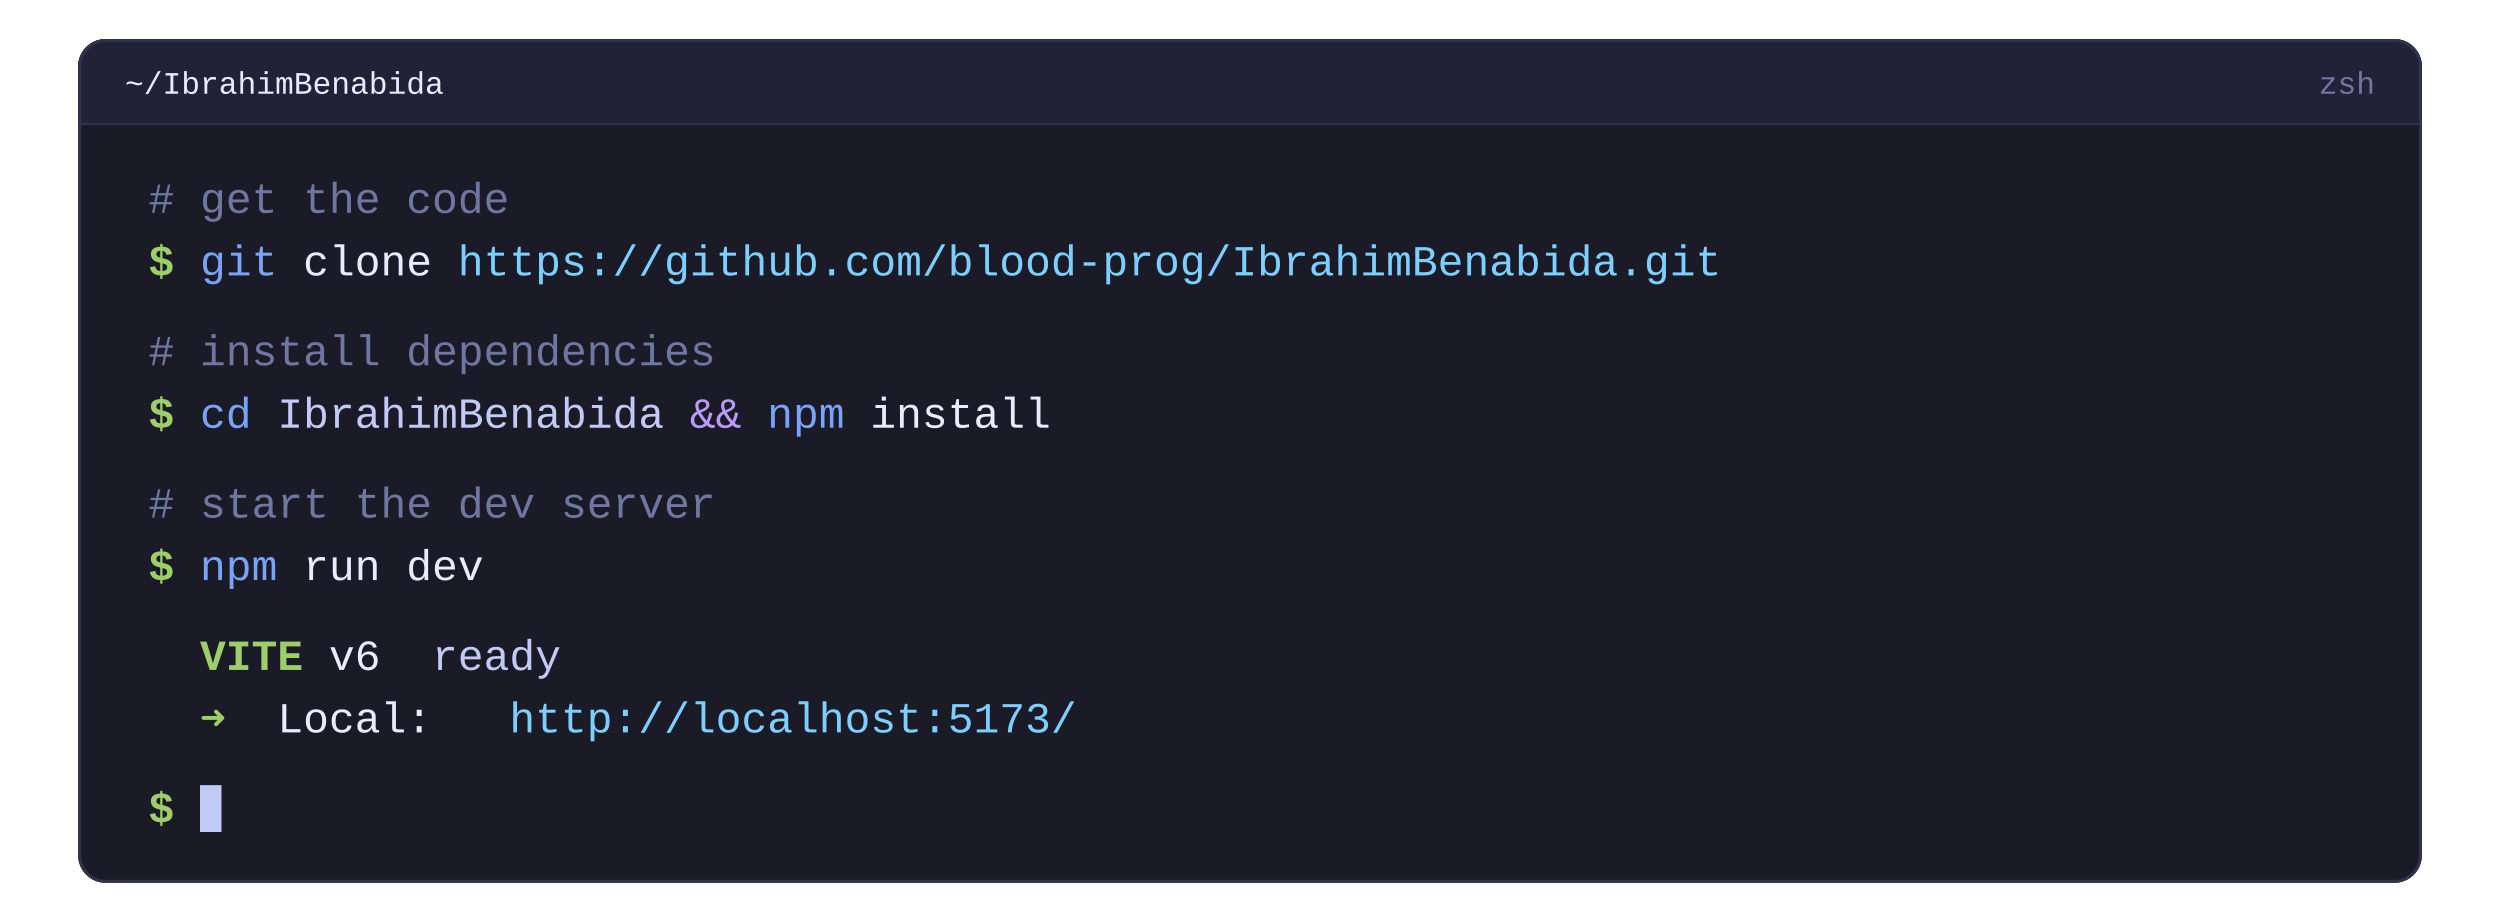
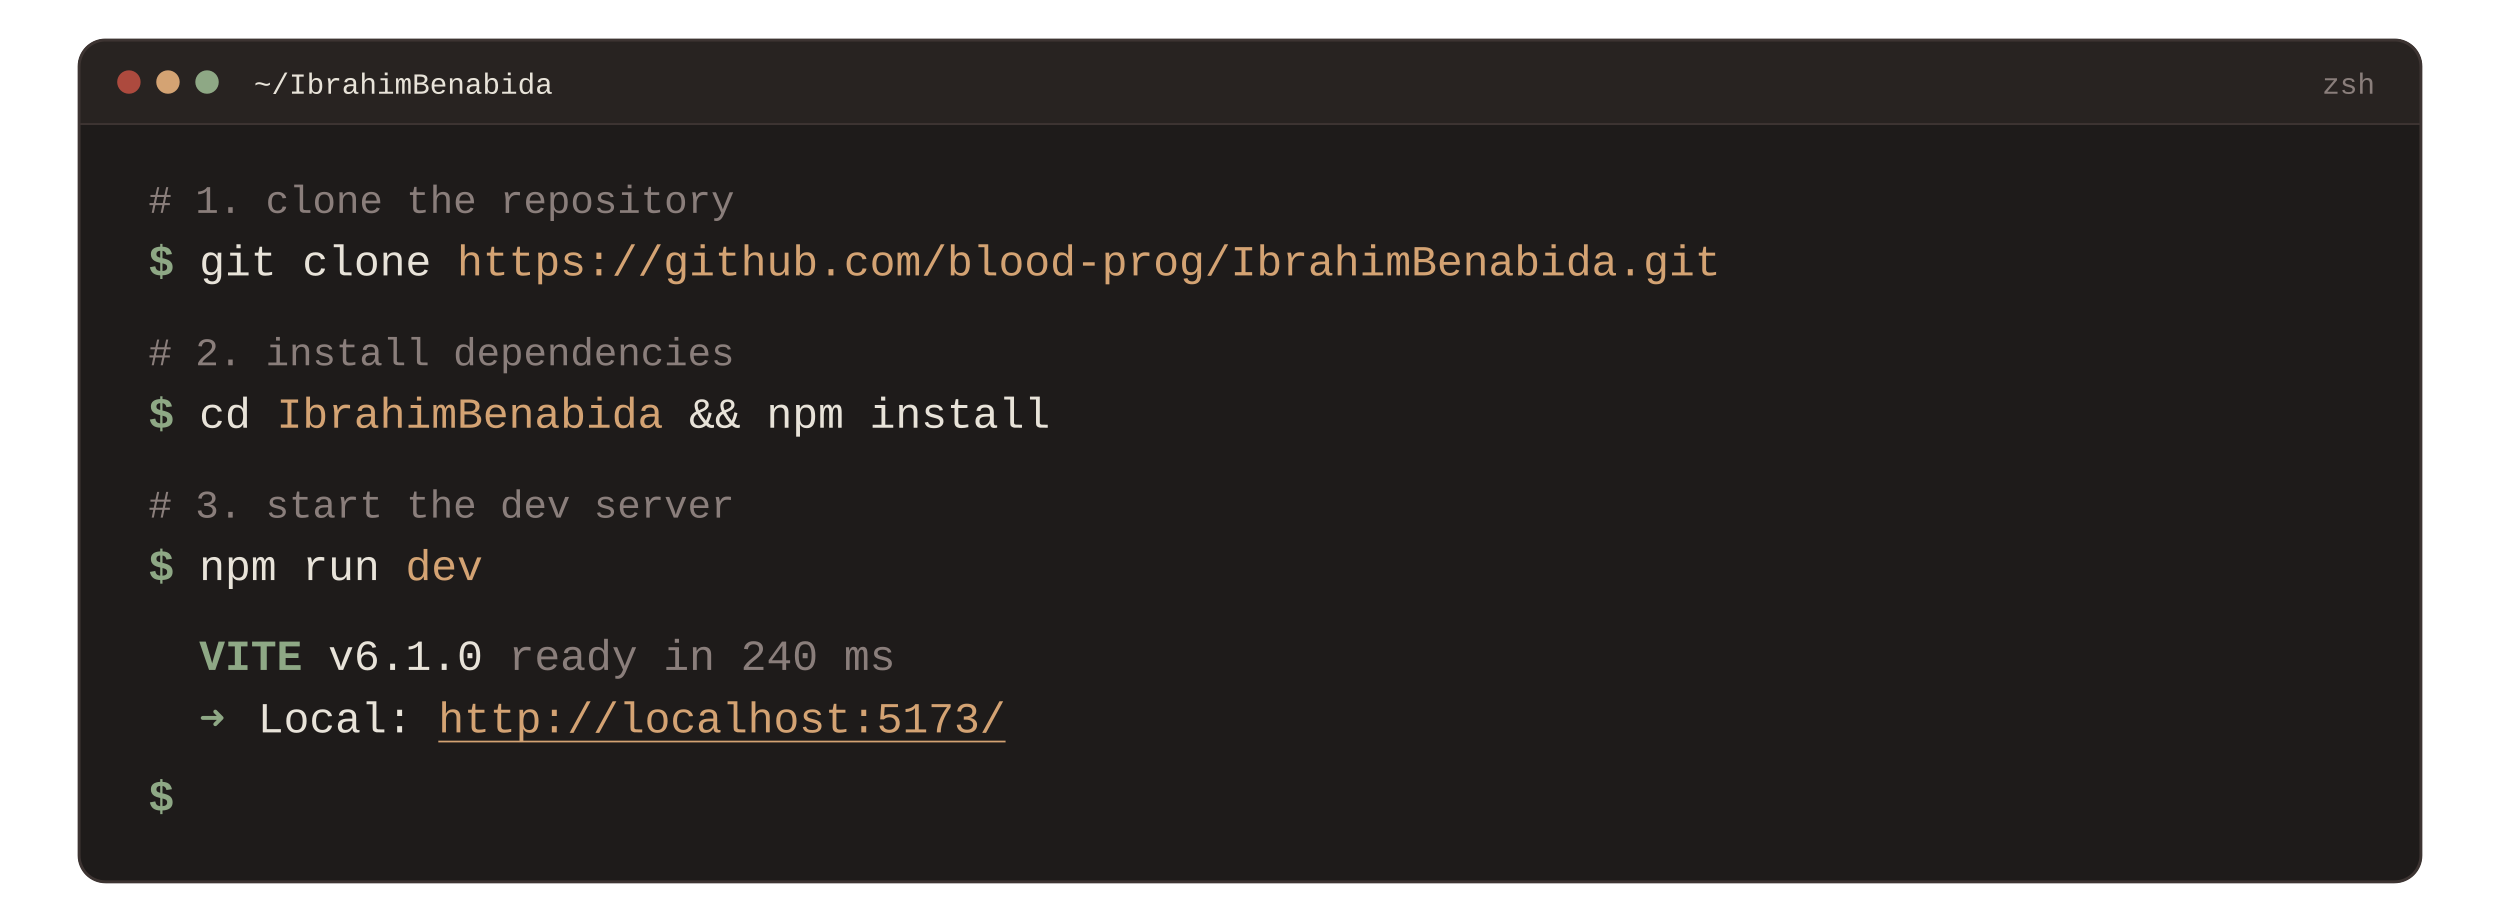
<svg xmlns="http://www.w3.org/2000/svg" viewBox="0 0 1280 472" width="1280" height="472" role="img" aria-labelledby="t d">
  <style>
.m{font-family:ui-monospace,SFMono-Regular,'SF Mono',Menlo,Consolas,'Liberation Mono','DejaVu Sans Mono',monospace}
- .cv{transform-box:fill-box;transform-origin:100% 50%;transform:scaleX(0)}
- .all{animation:fade 19.0s linear infinite}
- @keyframes cv0{0%,4.211%{transform:scaleX(1);animation-timing-function:steps(14,end)}6.257%,100%{transform:scaleX(0)}}@keyframes cv1{0%,7.368%{transform:scaleX(1);animation-timing-function:steps(61,end)}16.811%,100%{transform:scaleX(0)}}@keyframes cv2{0%,19.474%{transform:scaleX(1);animation-timing-function:steps(22,end)}22.690%,100%{transform:scaleX(0)}}@keyframes cv3{0%,23.684%{transform:scaleX(1);animation-timing-function:steps(35,end)}29.825%,100%{transform:scaleX(0)}}@keyframes cv4{0%,33.158%{transform:scaleX(1);animation-timing-function:steps(22,end)}36.374%,100%{transform:scaleX(0)}}@keyframes cv5{0%,37.368%{transform:scaleX(1);animation-timing-function:steps(13,end)}40.789%,100%{transform:scaleX(0)}}@keyframes o6{0%,43.158%{opacity:0}44.474%,100%{opacity:1}}@keyframes o7{0%,45.000%{opacity:0}46.316%,100%{opacity:1}}@keyframes o8{0%,49.474%{opacity:0}50.789%,100%{opacity:1}}@keyframes curpos{0%{transform:translate(76px,90px);animation-timing-function:steps(1,end)}4.211%{transform:translate(76.0px,90px);animation-timing-function:steps(14,end)}6.257%{transform:translate(260.8px,90px);animation-timing-function:steps(1,end)}7.368%{transform:translate(76.0px,122px);animation-timing-function:steps(61,end)}16.811%{transform:translate(881.2px,122px);animation-timing-function:steps(1,end)}19.474%{transform:translate(76.0px,168px);animation-timing-function:steps(22,end)}22.690%{transform:translate(366.4px,168px);animation-timing-function:steps(1,end)}23.684%{transform:translate(76.0px,200px);animation-timing-function:steps(35,end)}29.825%{transform:translate(538.0px,200px);animation-timing-function:steps(1,end)}33.158%{transform:translate(76.0px,246px);animation-timing-function:steps(22,end)}36.374%{transform:translate(366.4px,246px);animation-timing-function:steps(1,end)}37.368%{transform:translate(76.0px,278px);animation-timing-function:steps(13,end)}40.789%{transform:translate(247.6px,278px);animation-timing-function:steps(1,end)}49.474%{transform:translate(102.4px,402px);animation-timing-function:steps(1,end)}100%{transform:translate(102.4px,402px)}}@keyframes curblink{0%,49.474%{opacity:1;animation-timing-function:steps(1,end)}52.368%{opacity:0;animation-timing-function:steps(1,end)}55.263%{opacity:1;animation-timing-function:steps(1,end)}58.158%{opacity:0;animation-timing-function:steps(1,end)}61.053%{opacity:1;animation-timing-function:steps(1,end)}63.947%{opacity:0;animation-timing-function:steps(1,end)}66.842%{opacity:1;animation-timing-function:steps(1,end)}69.737%{opacity:0;animation-timing-function:steps(1,end)}72.632%{opacity:1;animation-timing-function:steps(1,end)}75.526%{opacity:0;animation-timing-function:steps(1,end)}78.421%{opacity:1;animation-timing-function:steps(1,end)}81.316%{opacity:0;animation-timing-function:steps(1,end)}84.211%{opacity:1;animation-timing-function:steps(1,end)}87.105%{opacity:0;animation-timing-function:steps(1,end)}90.000%{opacity:1;animation-timing-function:steps(1,end)}100%{opacity:1}}@keyframes fade{0%{opacity:1}88.947%{opacity:1}95.789%{opacity:0}100%{opacity:0}}
@media (prefers-reduced-motion:reduce){*{animation:none!important}}
</style>
  <defs>
    <clipPath id="pc">
      <rect x="40" y="20" width="1200" height="432" rx="14" />
    </clipPath>
+     <clipPath id="c1-clip">
+       <rect x="100" y="120" width="810" height="30">
+         <animate attributeName="width" values="0;0;810;810;810;0" keyTimes="0;0.055;0.21;0.91;0.96;1" dur="18s" repeatCount="indefinite" />
+       </rect>
+     </clipPath>
+     <clipPath id="c2-clip">
+       <rect x="100" y="198" width="470" height="30">
+         <animate attributeName="width" values="0;0;470;470;470;0" keyTimes="0;0.26;0.40;0.91;0.96;1" dur="18s" repeatCount="indefinite" />
+       </rect>
+     </clipPath>
+     <clipPath id="c3-clip">
+       <rect x="100" y="276" width="220" height="30">
+         <animate attributeName="width" values="0;0;220;220;220;0" keyTimes="0;0.45;0.54;0.91;0.96;1" dur="18s" repeatCount="indefinite" />
+       </rect>
+     </clipPath>
  </defs>
-   <rect x="40" y="20" width="1200" height="432" rx="14" fill="#1a1b26" />
+   <rect x="40" y="20" width="1200" height="432" rx="14" fill="#1E1B1A" />
  <g class="m" clip-path="url(#pc)">
-     <rect x="40" y="20" width="1200" height="44" fill="#202336" />
-     <rect x="40" y="63" width="1200" height="1" fill="#2f334d" />
-     <text x="64" y="48" font-size="16" fill="#e8ecff">~/IbrahimBenabida</text>
-     <text x="1216" y="48" font-size="16" fill="#6e77a1" text-anchor="end">zsh</text>
-     <g class="all">
-       <text x="76.0" y="109" font-size="22" font-weight="400" fill="#6e77a1" textLength="13.2" lengthAdjust="spacing">#</text>
-       <text x="102.4" y="109" font-size="22" font-weight="400" fill="#6e77a1" textLength="39.6" lengthAdjust="spacing">get</text>
-       <text x="155.2" y="109" font-size="22" font-weight="400" fill="#6e77a1" textLength="39.6" lengthAdjust="spacing">the</text>
-       <text x="208.0" y="109" font-size="22" font-weight="400" fill="#6e77a1" textLength="52.8" lengthAdjust="spacing">code</text>
-       <rect class="cv" style="animation:cv0 19.0s linear infinite" x="76" y="86" width="186.8" height="32" fill="#1a1b26" />
-       <text x="76.0" y="141" font-size="22" font-weight="700" fill="#9ece6a" textLength="13.2" lengthAdjust="spacing">$</text>
-       <text x="102.4" y="141" font-size="22" font-weight="400" fill="#7aa2f7" textLength="39.6" lengthAdjust="spacing">git</text>
-       <text x="155.2" y="141" font-size="22" font-weight="400" fill="#e8ecff" textLength="66.0" lengthAdjust="spacing">clone</text>
-       <text x="234.4" y="141" font-size="22" font-weight="400" fill="#7dcfff" textLength="646.8" lengthAdjust="spacing">https://github.com/blood-prog/IbrahimBenabida.git</text>
-       <rect class="cv" style="animation:cv1 19.0s linear infinite" x="76" y="118" width="807.2" height="32" fill="#1a1b26" />
-       <text x="76.0" y="187" font-size="22" font-weight="400" fill="#6e77a1" textLength="13.2" lengthAdjust="spacing">#</text>
-       <text x="102.4" y="187" font-size="22" font-weight="400" fill="#6e77a1" textLength="92.4" lengthAdjust="spacing">install</text>
-       <text x="208.0" y="187" font-size="22" font-weight="400" fill="#6e77a1" textLength="158.4" lengthAdjust="spacing">dependencies</text>
-       <rect class="cv" style="animation:cv2 19.0s linear infinite" x="76" y="164" width="292.4" height="32" fill="#1a1b26" />
-       <text x="76.0" y="219" font-size="22" font-weight="700" fill="#9ece6a" textLength="13.2" lengthAdjust="spacing">$</text>
-       <text x="102.4" y="219" font-size="22" font-weight="400" fill="#7aa2f7" textLength="26.4" lengthAdjust="spacing">cd</text>
-       <text x="142.0" y="219" font-size="22" font-weight="400" fill="#c0caf5" textLength="198.0" lengthAdjust="spacing">IbrahimBenabida</text>
-       <text x="353.2" y="219" font-size="22" font-weight="400" fill="#bb9af7" textLength="26.4" lengthAdjust="spacing">&amp;&amp;</text>
-       <text x="392.8" y="219" font-size="22" font-weight="400" fill="#7aa2f7" textLength="39.6" lengthAdjust="spacing">npm</text>
-       <text x="445.6" y="219" font-size="22" font-weight="400" fill="#e8ecff" textLength="92.4" lengthAdjust="spacing">install</text>
-       <rect class="cv" style="animation:cv3 19.0s linear infinite" x="76" y="196" width="464.0" height="32" fill="#1a1b26" />
-       <text x="76.0" y="265" font-size="22" font-weight="400" fill="#6e77a1" textLength="13.2" lengthAdjust="spacing">#</text>
-       <text x="102.4" y="265" font-size="22" font-weight="400" fill="#6e77a1" textLength="66.0" lengthAdjust="spacing">start</text>
-       <text x="181.6" y="265" font-size="22" font-weight="400" fill="#6e77a1" textLength="39.6" lengthAdjust="spacing">the</text>
-       <text x="234.4" y="265" font-size="22" font-weight="400" fill="#6e77a1" textLength="39.6" lengthAdjust="spacing">dev</text>
-       <text x="287.2" y="265" font-size="22" font-weight="400" fill="#6e77a1" textLength="79.2" lengthAdjust="spacing">server</text>
-       <rect class="cv" style="animation:cv4 19.0s linear infinite" x="76" y="242" width="292.4" height="32" fill="#1a1b26" />
-       <text x="76.0" y="297" font-size="22" font-weight="700" fill="#9ece6a" textLength="13.2" lengthAdjust="spacing">$</text>
-       <text x="102.4" y="297" font-size="22" font-weight="400" fill="#7aa2f7" textLength="39.6" lengthAdjust="spacing">npm</text>
-       <text x="155.2" y="297" font-size="22" font-weight="400" fill="#e8ecff" textLength="39.6" lengthAdjust="spacing">run</text>
-       <text x="208.0" y="297" font-size="22" font-weight="400" fill="#e8ecff" textLength="39.6" lengthAdjust="spacing">dev</text>
-       <rect class="cv" style="animation:cv5 19.0s linear infinite" x="76" y="274" width="173.6" height="32" fill="#1a1b26" />
-       <g style="animation:o6 19.0s linear infinite">
-         <text x="102.4" y="343" font-size="22" font-weight="700" fill="#9ece6a" textLength="52.8" lengthAdjust="spacing">VITE</text>
-         <text x="168.4" y="343" font-size="22" font-weight="400" fill="#e8ecff" textLength="26.4" lengthAdjust="spacing">v6</text>
-         <text x="221.2" y="343" font-size="22" font-weight="400" fill="#c0caf5" textLength="66.0" lengthAdjust="spacing">ready</text>
+     <rect x="40" y="20" width="1200" height="44" fill="#282321" />
+     <rect x="40" y="63" width="1200" height="1" fill="#3D3432" />
+     <circle cx="66" cy="42" r="6" fill="#AD4A3E" />
+     <circle cx="86" cy="42" r="6" fill="#D4A373" />
+     <circle cx="106" cy="42" r="6" fill="#8EA885" />
+     <text x="130" y="48" font-size="15" fill="#E8E3D9">~/IbrahimBenabida</text>
+     <text x="1216" y="48" font-size="15" fill="#8A7E7B" text-anchor="end">zsh</text>
+     <g>
+       <animate attributeName="opacity" values="0;1;1;0" keyTimes="0;0.03;0.95;1" dur="18s" repeatCount="indefinite" />
+       <text x="76" y="109" font-size="20" fill="#8A7E7B"># 1. clone the repository</text>
+     </g>
+     <g>
+       <text x="76" y="141" font-size="22" font-weight="700" fill="#8EA885">$</text>
+       <g clip-path="url(#c1-clip)">
+         <text x="102" y="141" font-size="22" fill="#E8E3D9">git clone <tspan fill="#D4A373">https://github.com/blood-prog/IbrahimBenabida.git</tspan>
+         </text>
      </g>
-       <g style="animation:o7 19.0s linear infinite">
-         <text x="102.4" y="375" font-size="22" font-weight="400" fill="#9ece6a" textLength="13.2" lengthAdjust="spacing">➜</text>
-         <text x="142.0" y="375" font-size="22" font-weight="400" fill="#e8ecff" textLength="79.2" lengthAdjust="spacing">Local:</text>
-         <text x="260.8" y="375" font-size="22" font-weight="400" fill="#7dcfff" textLength="290.4" lengthAdjust="spacing">http://localhost:5173/</text>
+     </g>
+     <g>
+       <animate attributeName="opacity" values="0;0;1;1;0" keyTimes="0;0.22;0.25;0.95;1" dur="18s" repeatCount="indefinite" />
+       <text x="76" y="187" font-size="20" fill="#8A7E7B"># 2. install dependencies</text>
+     </g>
+     <g>
+       <animate attributeName="opacity" values="0;0;1;1;0" keyTimes="0;0.24;0.26;0.95;1" dur="18s" repeatCount="indefinite" />
+       <text x="76" y="219" font-size="22" font-weight="700" fill="#8EA885">$</text>
+       <g clip-path="url(#c2-clip)">
+         <text x="102" y="219" font-size="22" fill="#E8E3D9">cd <tspan fill="#D4A373">IbrahimBenabida</tspan> &amp;&amp; npm install</text>
      </g>
-       <g style="animation:o8 19.0s linear infinite">
-         <text x="76.0" y="421" font-size="22" font-weight="700" fill="#9ece6a" textLength="13.2" lengthAdjust="spacing">$</text>
+     </g>
+     <g>
+       <animate attributeName="opacity" values="0;0;1;1;0" keyTimes="0;0.41;0.44;0.95;1" dur="18s" repeatCount="indefinite" />
+       <text x="76" y="265" font-size="20" fill="#8A7E7B"># 3. start the dev server</text>
+     </g>
+     <g>
+       <animate attributeName="opacity" values="0;0;1;1;0" keyTimes="0;0.43;0.45;0.95;1" dur="18s" repeatCount="indefinite" />
+       <text x="76" y="297" font-size="22" font-weight="700" fill="#8EA885">$</text>
+       <g clip-path="url(#c3-clip)">
+         <text x="102" y="297" font-size="22" fill="#E8E3D9">npm run <tspan fill="#D4A373">dev</tspan>
+         </text>
      </g>
-       <rect class="tcur" x="0" y="0" width="11" height="24" fill="#c0caf5" style="transform:translate(102.4px,402px);animation:curpos 19.0s linear infinite,curblink 19.0s linear infinite" />
    </g>
+     <g>
+       <animate attributeName="opacity" values="0;0;1;1;0" keyTimes="0;0.56;0.58;0.95;1" dur="18s" repeatCount="indefinite" />
+       <text x="102" y="343" font-size="22" font-weight="700" fill="#8EA885">VITE <tspan font-weight="400" fill="#E8E3D9">v6.1.0</tspan>
+         <tspan font-weight="400" fill="#8A7E7B">ready in 240 ms</tspan>
+       </text>
+     </g>
+     <g>
+       <animate attributeName="opacity" values="0;0;1;1;0" keyTimes="0;0.59;0.61;0.95;1" dur="18s" repeatCount="indefinite" />
+       <text x="102" y="375" font-size="22" fill="#8EA885">➜</text>
+       <text x="132" y="375" font-size="22" fill="#E8E3D9">Local:   <tspan fill="#D4A373" text-decoration="underline">http://localhost:5173/</tspan>
+       </text>
+     </g>
+     <g>
+       <animate attributeName="opacity" values="0;0;1;1;0" keyTimes="0;0.62;0.64;0.95;1" dur="18s" repeatCount="indefinite" />
+       <text x="76" y="415" font-size="22" font-weight="700" fill="#8EA885">$</text>
+     </g>
+     <rect x="0" y="0" width="11" height="24" rx="1.5" fill="#E8E3D9">
+       <animate attributeName="x" values="       102; 102; 910; 910;       102; 102; 570; 570;       102; 102; 320; 320;       102; 102; 102" keyTimes="       0; 0.055; 0.21; 0.25;       0.26; 0.28; 0.40; 0.44;       0.45; 0.47; 0.54; 0.63;       0.64; 0.94; 1" dur="18s" repeatCount="indefinite" />
+       <animate attributeName="y" values="       122; 122; 122; 122;       200; 200; 200; 200;       278; 278; 278; 278;       396; 396; 396" keyTimes="       0; 0.055; 0.21; 0.25;       0.26; 0.28; 0.40; 0.44;       0.45; 0.47; 0.54; 0.63;       0.64; 0.94; 1" dur="18s" repeatCount="indefinite" />
+       <animate attributeName="opacity" values="       1; 1; 1; 0;       1; 1; 1; 0;       1; 1; 1; 0;       1; 0; 1; 0; 1; 0; 1; 0; 1; 0; 0" keyTimes="       0; 0.055; 0.21; 0.25;       0.26; 0.28; 0.40; 0.44;       0.45; 0.47; 0.54; 0.63;       0.64; 0.69; 0.74; 0.79; 0.84; 0.88; 0.91; 0.93; 0.95; 0.98; 1" dur="18s" repeatCount="indefinite" />
+     </rect>
  </g>
-   <rect x="40.75" y="20.75" width="1198.5" height="430.5" rx="13.5" fill="none" stroke="#2f334d" stroke-width="1.5" />
+   <rect x="40.5" y="20.5" width="1199" height="431" rx="13.5" fill="none" stroke="#3D3432" stroke-width="1.5" />
</svg>
